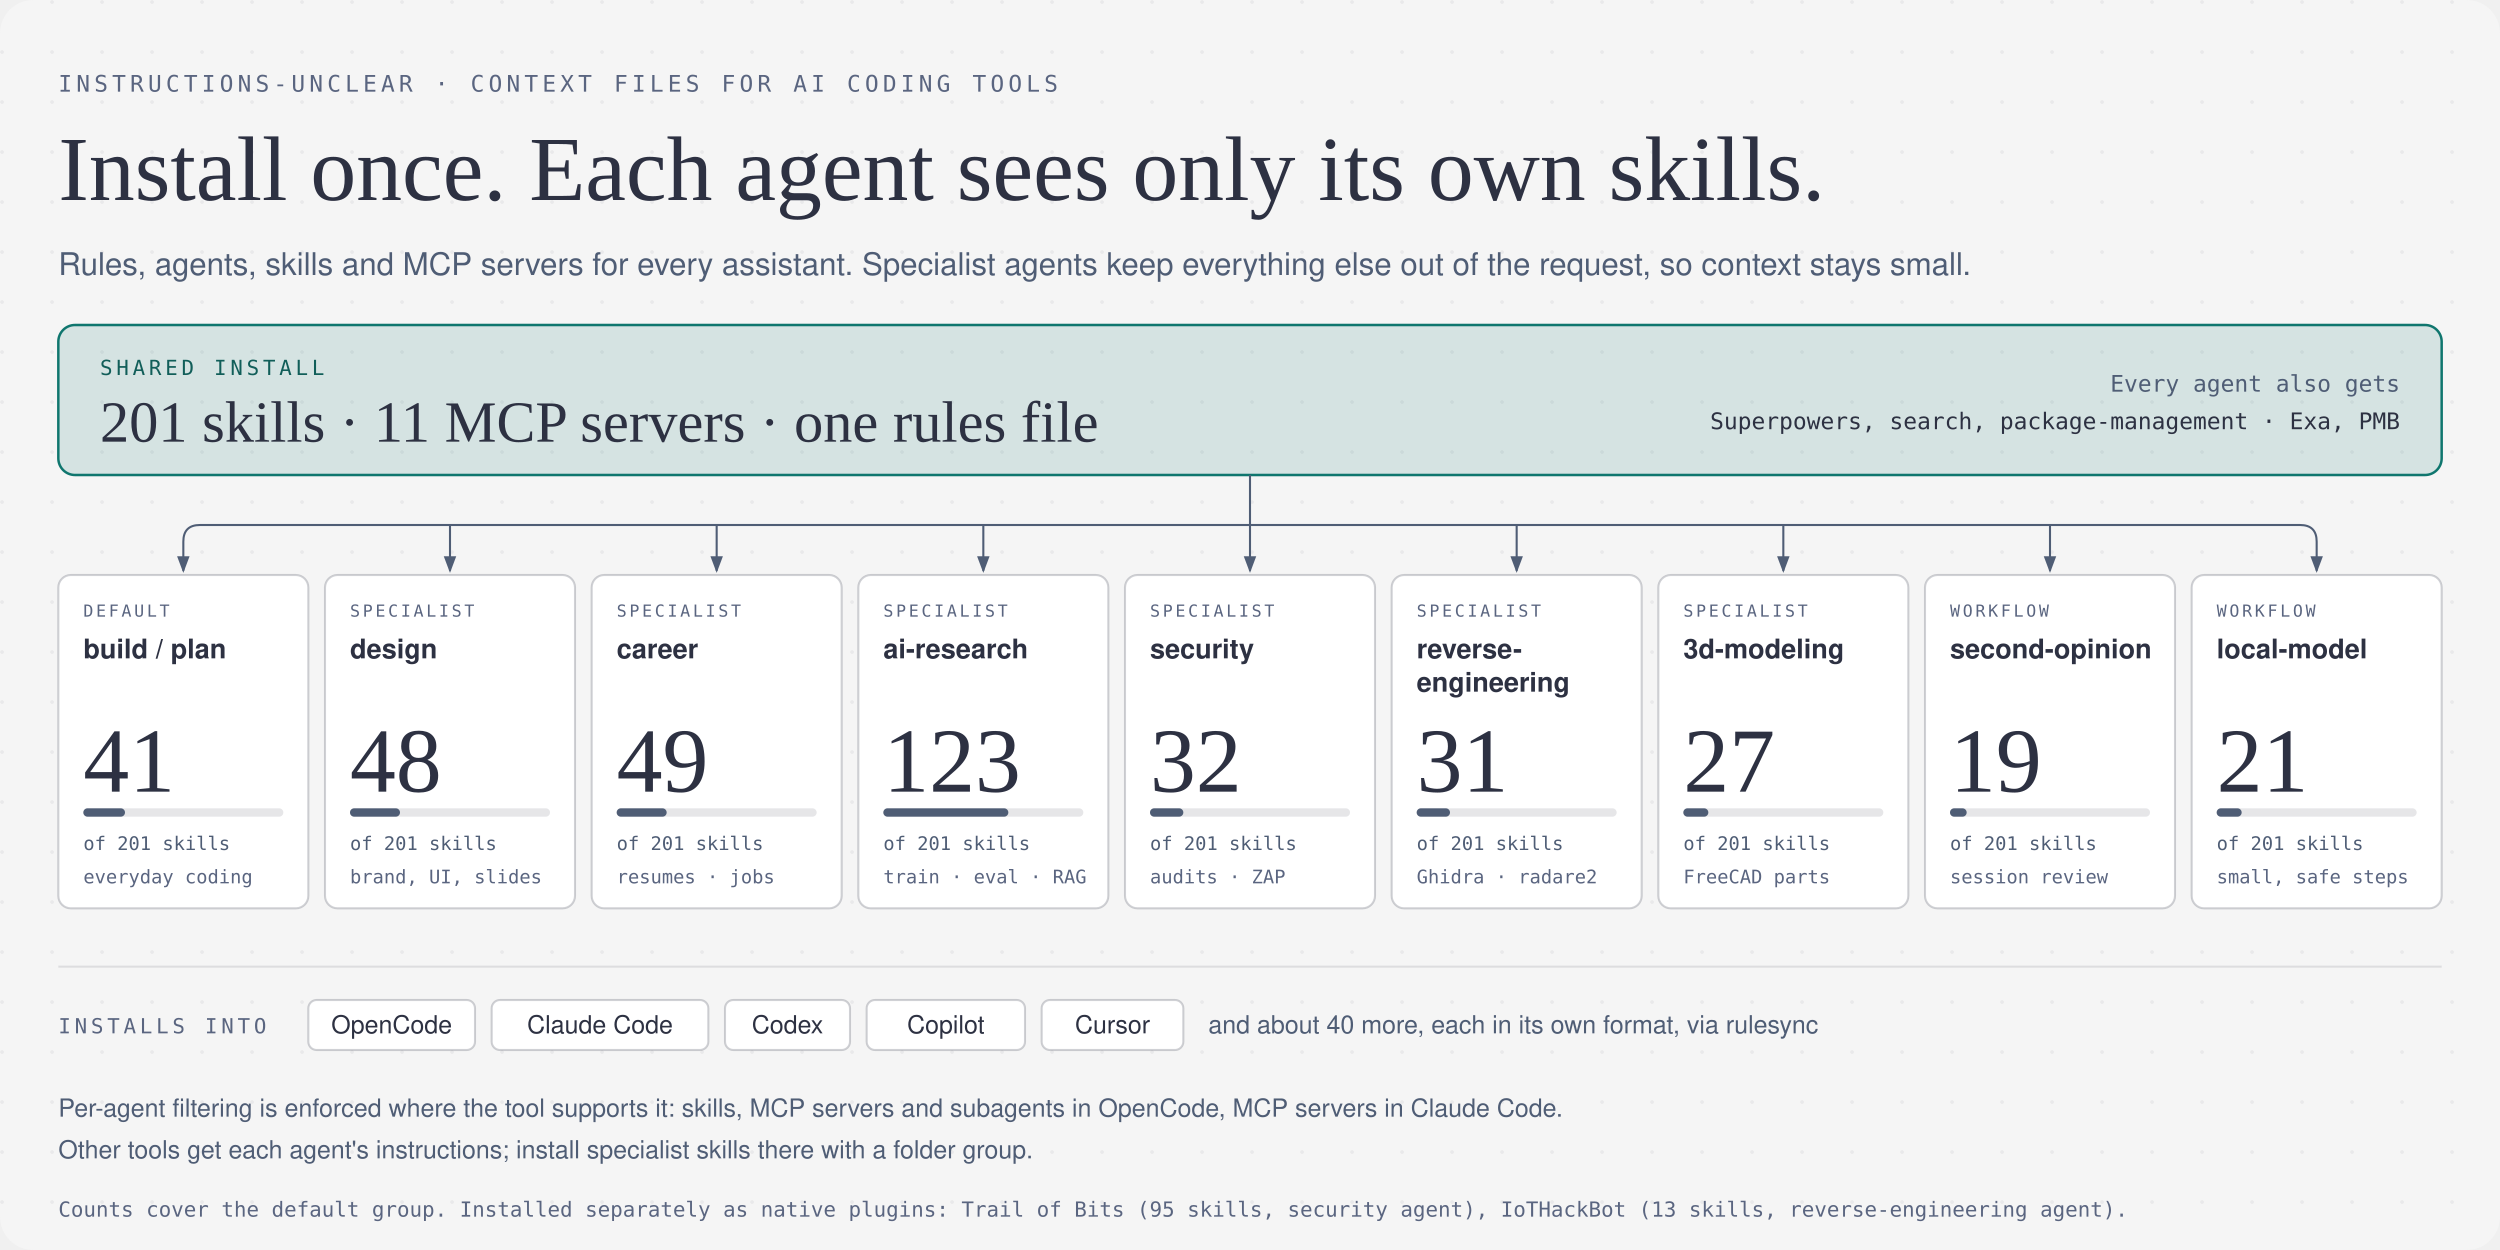
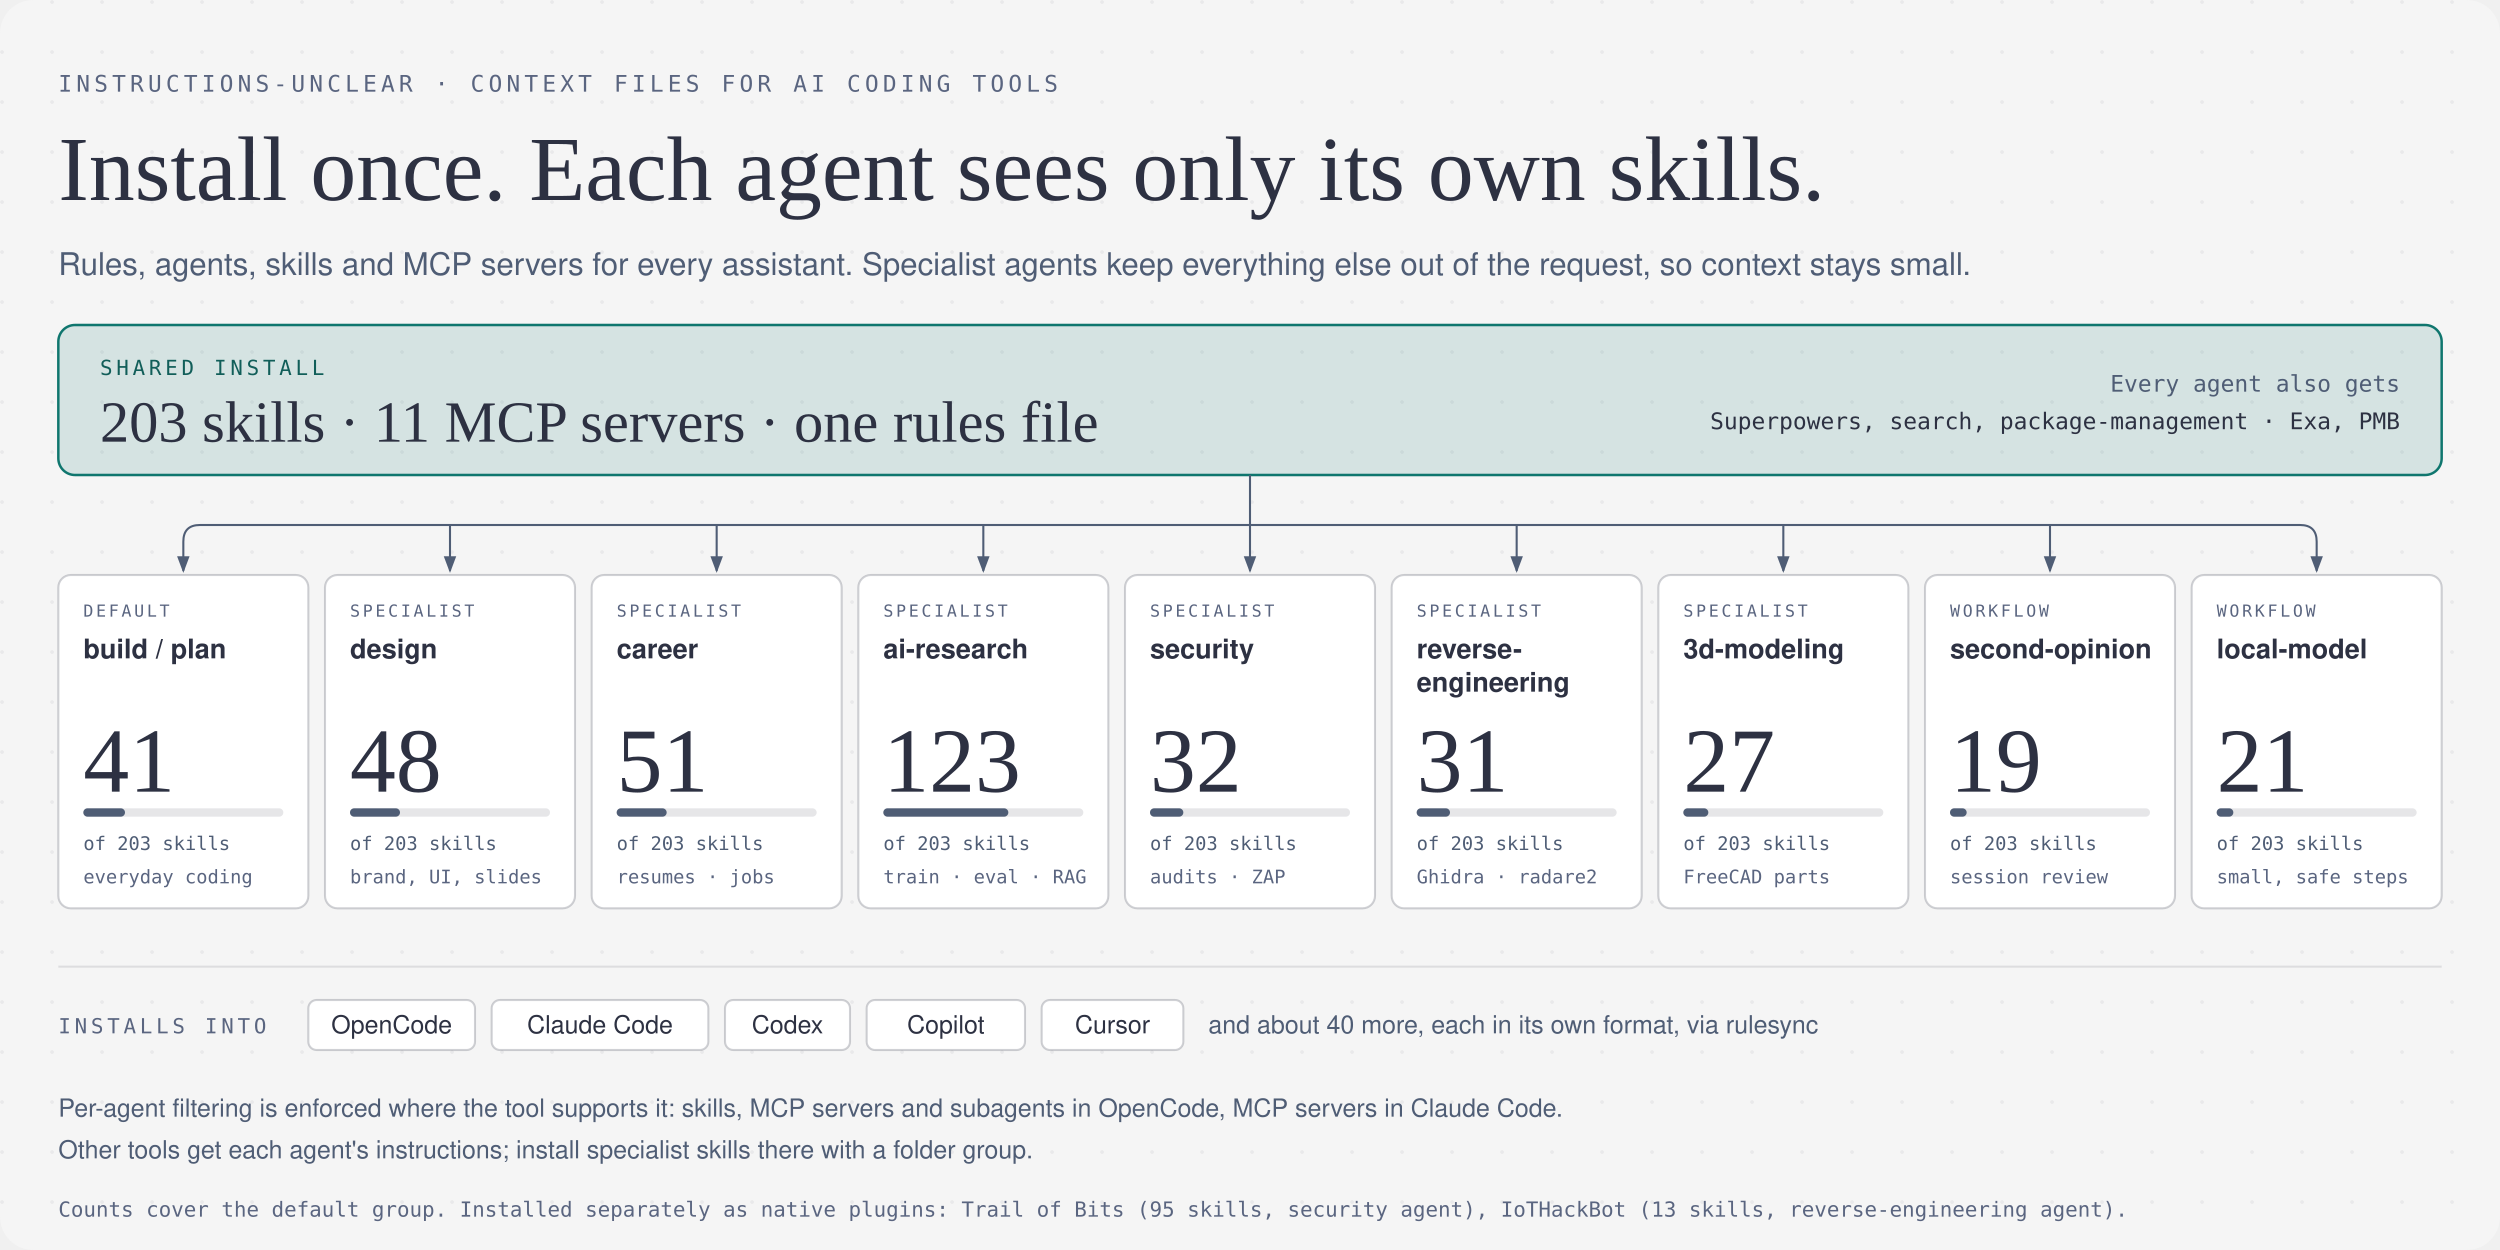
<svg xmlns="http://www.w3.org/2000/svg" viewBox="0 0 1200 600" width="1200" height="600" role="img" aria-labelledby="hero-title hero-desc">
  <defs>
    <pattern id="dots" width="24" height="24" patternUnits="userSpaceOnUse">
      <circle cx="1" cy="1" r="0.9" fill="rgba(45,49,66,0.10)" />
    </pattern>
    <marker id="arrow" markerWidth="8" markerHeight="6" refX="7" refY="3" orient="auto">
      <polygon points="0 0, 8 3, 0 6" fill="#4f5d75" />
    </marker>
  </defs>
  <rect width="1200" height="600" rx="16" fill="#f5f5f5" />
  <rect width="1200" height="600" rx="16" fill="url(#dots)" opacity="0.6" />
  <text x="28" y="44" fill="#5a6580" font-size="11" font-family="'Geist Mono', ui-monospace, SFMono-Regular, Menlo, Consolas, monospace" font-weight="500" letter-spacing="0.18em">INSTRUCTIONS-UNCLEAR · CONTEXT FILES FOR AI CODING TOOLS</text>
  <text x="28" y="96" fill="#2d3142" font-size="44" font-family="'Instrument Serif', Georgia, 'Times New Roman', serif">Install once. Each agent sees only its own skills.</text>
  <text x="28" y="132" fill="#4f5d75" font-size="15" font-family="'Geist', -apple-system, 'Segoe UI', Helvetica, Arial, sans-serif">Rules, agents, skills and MCP servers for every assistant. Specialist agents keep everything else out of the request, so context stays small.</text>
  <rect x="28" y="156" width="1144" height="72" rx="8" fill="rgba(15,118,110,0.14)" stroke="#0f766e" stroke-width="1.2" />
  <text x="48" y="180" fill="#115e59" font-size="10" font-family="'Geist Mono', ui-monospace, SFMono-Regular, Menlo, Consolas, monospace" font-weight="500" letter-spacing="0.18em">SHARED INSTALL</text>
-   <text x="48" y="212" fill="#2d3142" font-size="28" font-family="'Instrument Serif', Georgia, 'Times New Roman', serif">201 skills · 11 MCP servers · one rules file</text>
+   <text x="48" y="212" fill="#2d3142" font-size="28" font-family="'Instrument Serif', Georgia, 'Times New Roman', serif">203 skills · 11 MCP servers · one rules file</text>
  <text x="1152" y="188" fill="#4f5d75" font-size="11" font-family="'Geist Mono', ui-monospace, SFMono-Regular, Menlo, Consolas, monospace" text-anchor="end">Every agent also gets</text>
  <text x="1152" y="206" fill="#2d3142" font-size="11" font-family="'Geist Mono', ui-monospace, SFMono-Regular, Menlo, Consolas, monospace" text-anchor="end">Superpowers, search, package-management · Exa, PMB</text>
  <path d="M 600,228 V 252" fill="none" stroke="#4f5d75" stroke-width="1" />
  <path d="M 96,252 H 1104" fill="none" stroke="#4f5d75" stroke-width="1" />
  <path d="M 96,252 Q 88,252 88,260 V 274" fill="none" stroke="#4f5d75" stroke-width="1" marker-end="url(#arrow)" />
  <path d="M 216,252 V 274" fill="none" stroke="#4f5d75" stroke-width="1" marker-end="url(#arrow)" />
  <path d="M 344,252 V 274" fill="none" stroke="#4f5d75" stroke-width="1" marker-end="url(#arrow)" />
  <path d="M 472,252 V 274" fill="none" stroke="#4f5d75" stroke-width="1" marker-end="url(#arrow)" />
  <path d="M 600,252 V 274" fill="none" stroke="#4f5d75" stroke-width="1" marker-end="url(#arrow)" />
  <path d="M 728,252 V 274" fill="none" stroke="#4f5d75" stroke-width="1" marker-end="url(#arrow)" />
  <path d="M 856,252 V 274" fill="none" stroke="#4f5d75" stroke-width="1" marker-end="url(#arrow)" />
  <path d="M 984,252 V 274" fill="none" stroke="#4f5d75" stroke-width="1" marker-end="url(#arrow)" />
  <path d="M 1104,252 Q 1112,252 1112,260 V 274" fill="none" stroke="#4f5d75" stroke-width="1" marker-end="url(#arrow)" />
  <rect x="28" y="276" width="120" height="160" rx="6" fill="#ffffff" stroke="rgba(45,49,66,0.22)" stroke-width="1" />
  <text x="40" y="296" fill="#5a6580" font-size="8" font-family="'Geist Mono', ui-monospace, SFMono-Regular, Menlo, Consolas, monospace" font-weight="500" letter-spacing="0.16em">DEFAULT</text>
  <text x="40" y="316" fill="#2d3142" font-size="13" font-family="'Geist', -apple-system, 'Segoe UI', Helvetica, Arial, sans-serif" font-weight="600">build / plan</text>
  <text x="40" y="380" fill="#2d3142" font-size="44" font-family="'Instrument Serif', Georgia, 'Times New Roman', serif">41</text>
  <rect x="40" y="388" width="96" height="4" rx="2" fill="rgba(45,49,66,0.12)" />
  <rect x="40" y="388" width="20" height="4" rx="2" fill="#4f5d75" />
-   <text x="40" y="408" fill="#4f5d75" font-size="9" font-family="'Geist Mono', ui-monospace, SFMono-Regular, Menlo, Consolas, monospace">of 201 skills</text>
+   <text x="40" y="408" fill="#4f5d75" font-size="9" font-family="'Geist Mono', ui-monospace, SFMono-Regular, Menlo, Consolas, monospace">of 203 skills</text>
  <text x="40" y="424" fill="#5a6580" font-size="9" font-family="'Geist Mono', ui-monospace, SFMono-Regular, Menlo, Consolas, monospace">everyday coding</text>
  <rect x="156" y="276" width="120" height="160" rx="6" fill="#ffffff" stroke="rgba(45,49,66,0.22)" stroke-width="1" />
  <text x="168" y="296" fill="#5a6580" font-size="8" font-family="'Geist Mono', ui-monospace, SFMono-Regular, Menlo, Consolas, monospace" font-weight="500" letter-spacing="0.16em">SPECIALIST</text>
  <text x="168" y="316" fill="#2d3142" font-size="13" font-family="'Geist', -apple-system, 'Segoe UI', Helvetica, Arial, sans-serif" font-weight="600">design</text>
  <text x="168" y="380" fill="#2d3142" font-size="44" font-family="'Instrument Serif', Georgia, 'Times New Roman', serif">48</text>
  <rect x="168" y="388" width="96" height="4" rx="2" fill="rgba(45,49,66,0.12)" />
  <rect x="168" y="388" width="24" height="4" rx="2" fill="#4f5d75" />
-   <text x="168" y="408" fill="#4f5d75" font-size="9" font-family="'Geist Mono', ui-monospace, SFMono-Regular, Menlo, Consolas, monospace">of 201 skills</text>
+   <text x="168" y="408" fill="#4f5d75" font-size="9" font-family="'Geist Mono', ui-monospace, SFMono-Regular, Menlo, Consolas, monospace">of 203 skills</text>
  <text x="168" y="424" fill="#5a6580" font-size="9" font-family="'Geist Mono', ui-monospace, SFMono-Regular, Menlo, Consolas, monospace">brand, UI, slides</text>
  <rect x="284" y="276" width="120" height="160" rx="6" fill="#ffffff" stroke="rgba(45,49,66,0.22)" stroke-width="1" />
  <text x="296" y="296" fill="#5a6580" font-size="8" font-family="'Geist Mono', ui-monospace, SFMono-Regular, Menlo, Consolas, monospace" font-weight="500" letter-spacing="0.16em">SPECIALIST</text>
  <text x="296" y="316" fill="#2d3142" font-size="13" font-family="'Geist', -apple-system, 'Segoe UI', Helvetica, Arial, sans-serif" font-weight="600">career</text>
-   <text x="296" y="380" fill="#2d3142" font-size="44" font-family="'Instrument Serif', Georgia, 'Times New Roman', serif">49</text>
+   <text x="296" y="380" fill="#2d3142" font-size="44" font-family="'Instrument Serif', Georgia, 'Times New Roman', serif">51</text>
  <rect x="296" y="388" width="96" height="4" rx="2" fill="rgba(45,49,66,0.12)" />
  <rect x="296" y="388" width="24" height="4" rx="2" fill="#4f5d75" />
-   <text x="296" y="408" fill="#4f5d75" font-size="9" font-family="'Geist Mono', ui-monospace, SFMono-Regular, Menlo, Consolas, monospace">of 201 skills</text>
+   <text x="296" y="408" fill="#4f5d75" font-size="9" font-family="'Geist Mono', ui-monospace, SFMono-Regular, Menlo, Consolas, monospace">of 203 skills</text>
  <text x="296" y="424" fill="#5a6580" font-size="9" font-family="'Geist Mono', ui-monospace, SFMono-Regular, Menlo, Consolas, monospace">resumes · jobs</text>
  <rect x="412" y="276" width="120" height="160" rx="6" fill="#ffffff" stroke="rgba(45,49,66,0.22)" stroke-width="1" />
  <text x="424" y="296" fill="#5a6580" font-size="8" font-family="'Geist Mono', ui-monospace, SFMono-Regular, Menlo, Consolas, monospace" font-weight="500" letter-spacing="0.16em">SPECIALIST</text>
  <text x="424" y="316" fill="#2d3142" font-size="13" font-family="'Geist', -apple-system, 'Segoe UI', Helvetica, Arial, sans-serif" font-weight="600">ai-research</text>
  <text x="424" y="380" fill="#2d3142" font-size="44" font-family="'Instrument Serif', Georgia, 'Times New Roman', serif">123</text>
  <rect x="424" y="388" width="96" height="4" rx="2" fill="rgba(45,49,66,0.12)" />
  <rect x="424" y="388" width="60" height="4" rx="2" fill="#4f5d75" />
-   <text x="424" y="408" fill="#4f5d75" font-size="9" font-family="'Geist Mono', ui-monospace, SFMono-Regular, Menlo, Consolas, monospace">of 201 skills</text>
+   <text x="424" y="408" fill="#4f5d75" font-size="9" font-family="'Geist Mono', ui-monospace, SFMono-Regular, Menlo, Consolas, monospace">of 203 skills</text>
  <text x="424" y="424" fill="#5a6580" font-size="9" font-family="'Geist Mono', ui-monospace, SFMono-Regular, Menlo, Consolas, monospace">train · eval · RAG</text>
  <rect x="540" y="276" width="120" height="160" rx="6" fill="#ffffff" stroke="rgba(45,49,66,0.22)" stroke-width="1" />
  <text x="552" y="296" fill="#5a6580" font-size="8" font-family="'Geist Mono', ui-monospace, SFMono-Regular, Menlo, Consolas, monospace" font-weight="500" letter-spacing="0.16em">SPECIALIST</text>
  <text x="552" y="316" fill="#2d3142" font-size="13" font-family="'Geist', -apple-system, 'Segoe UI', Helvetica, Arial, sans-serif" font-weight="600">security</text>
  <text x="552" y="380" fill="#2d3142" font-size="44" font-family="'Instrument Serif', Georgia, 'Times New Roman', serif">32</text>
  <rect x="552" y="388" width="96" height="4" rx="2" fill="rgba(45,49,66,0.12)" />
  <rect x="552" y="388" width="16" height="4" rx="2" fill="#4f5d75" />
-   <text x="552" y="408" fill="#4f5d75" font-size="9" font-family="'Geist Mono', ui-monospace, SFMono-Regular, Menlo, Consolas, monospace">of 201 skills</text>
+   <text x="552" y="408" fill="#4f5d75" font-size="9" font-family="'Geist Mono', ui-monospace, SFMono-Regular, Menlo, Consolas, monospace">of 203 skills</text>
  <text x="552" y="424" fill="#5a6580" font-size="9" font-family="'Geist Mono', ui-monospace, SFMono-Regular, Menlo, Consolas, monospace">audits · ZAP</text>
  <rect x="668" y="276" width="120" height="160" rx="6" fill="#ffffff" stroke="rgba(45,49,66,0.22)" stroke-width="1" />
  <text x="680" y="296" fill="#5a6580" font-size="8" font-family="'Geist Mono', ui-monospace, SFMono-Regular, Menlo, Consolas, monospace" font-weight="500" letter-spacing="0.16em">SPECIALIST</text>
  <text x="680" y="316" fill="#2d3142" font-size="13" font-family="'Geist', -apple-system, 'Segoe UI', Helvetica, Arial, sans-serif" font-weight="600">reverse-</text>
  <text x="680" y="332" fill="#2d3142" font-size="13" font-family="'Geist', -apple-system, 'Segoe UI', Helvetica, Arial, sans-serif" font-weight="600">engineering</text>
  <text x="680" y="380" fill="#2d3142" font-size="44" font-family="'Instrument Serif', Georgia, 'Times New Roman', serif">31</text>
  <rect x="680" y="388" width="96" height="4" rx="2" fill="rgba(45,49,66,0.12)" />
  <rect x="680" y="388" width="16" height="4" rx="2" fill="#4f5d75" />
-   <text x="680" y="408" fill="#4f5d75" font-size="9" font-family="'Geist Mono', ui-monospace, SFMono-Regular, Menlo, Consolas, monospace">of 201 skills</text>
+   <text x="680" y="408" fill="#4f5d75" font-size="9" font-family="'Geist Mono', ui-monospace, SFMono-Regular, Menlo, Consolas, monospace">of 203 skills</text>
  <text x="680" y="424" fill="#5a6580" font-size="9" font-family="'Geist Mono', ui-monospace, SFMono-Regular, Menlo, Consolas, monospace">Ghidra · radare2</text>
  <rect x="796" y="276" width="120" height="160" rx="6" fill="#ffffff" stroke="rgba(45,49,66,0.22)" stroke-width="1" />
  <text x="808" y="296" fill="#5a6580" font-size="8" font-family="'Geist Mono', ui-monospace, SFMono-Regular, Menlo, Consolas, monospace" font-weight="500" letter-spacing="0.16em">SPECIALIST</text>
  <text x="808" y="316" fill="#2d3142" font-size="13" font-family="'Geist', -apple-system, 'Segoe UI', Helvetica, Arial, sans-serif" font-weight="600">3d-modeling</text>
  <text x="808" y="380" fill="#2d3142" font-size="44" font-family="'Instrument Serif', Georgia, 'Times New Roman', serif">27</text>
  <rect x="808" y="388" width="96" height="4" rx="2" fill="rgba(45,49,66,0.12)" />
  <rect x="808" y="388" width="12" height="4" rx="2" fill="#4f5d75" />
-   <text x="808" y="408" fill="#4f5d75" font-size="9" font-family="'Geist Mono', ui-monospace, SFMono-Regular, Menlo, Consolas, monospace">of 201 skills</text>
+   <text x="808" y="408" fill="#4f5d75" font-size="9" font-family="'Geist Mono', ui-monospace, SFMono-Regular, Menlo, Consolas, monospace">of 203 skills</text>
  <text x="808" y="424" fill="#5a6580" font-size="9" font-family="'Geist Mono', ui-monospace, SFMono-Regular, Menlo, Consolas, monospace">FreeCAD parts</text>
  <rect x="924" y="276" width="120" height="160" rx="6" fill="#ffffff" stroke="rgba(45,49,66,0.22)" stroke-width="1" />
  <text x="936" y="296" fill="#5a6580" font-size="8" font-family="'Geist Mono', ui-monospace, SFMono-Regular, Menlo, Consolas, monospace" font-weight="500" letter-spacing="0.16em">WORKFLOW</text>
  <text x="936" y="316" fill="#2d3142" font-size="13" font-family="'Geist', -apple-system, 'Segoe UI', Helvetica, Arial, sans-serif" font-weight="600">second-opinion</text>
  <text x="936" y="380" fill="#2d3142" font-size="44" font-family="'Instrument Serif', Georgia, 'Times New Roman', serif">19</text>
  <rect x="936" y="388" width="96" height="4" rx="2" fill="rgba(45,49,66,0.12)" />
  <rect x="936" y="388" width="8" height="4" rx="2" fill="#4f5d75" />
-   <text x="936" y="408" fill="#4f5d75" font-size="9" font-family="'Geist Mono', ui-monospace, SFMono-Regular, Menlo, Consolas, monospace">of 201 skills</text>
+   <text x="936" y="408" fill="#4f5d75" font-size="9" font-family="'Geist Mono', ui-monospace, SFMono-Regular, Menlo, Consolas, monospace">of 203 skills</text>
  <text x="936" y="424" fill="#5a6580" font-size="9" font-family="'Geist Mono', ui-monospace, SFMono-Regular, Menlo, Consolas, monospace">session review</text>
  <rect x="1052" y="276" width="120" height="160" rx="6" fill="#ffffff" stroke="rgba(45,49,66,0.22)" stroke-width="1" />
  <text x="1064" y="296" fill="#5a6580" font-size="8" font-family="'Geist Mono', ui-monospace, SFMono-Regular, Menlo, Consolas, monospace" font-weight="500" letter-spacing="0.16em">WORKFLOW</text>
  <text x="1064" y="316" fill="#2d3142" font-size="13" font-family="'Geist', -apple-system, 'Segoe UI', Helvetica, Arial, sans-serif" font-weight="600">local-model</text>
  <text x="1064" y="380" fill="#2d3142" font-size="44" font-family="'Instrument Serif', Georgia, 'Times New Roman', serif">21</text>
  <rect x="1064" y="388" width="96" height="4" rx="2" fill="rgba(45,49,66,0.12)" />
-   <rect x="1064" y="388" width="12" height="4" rx="2" fill="#4f5d75" />
-   <text x="1064" y="408" fill="#4f5d75" font-size="9" font-family="'Geist Mono', ui-monospace, SFMono-Regular, Menlo, Consolas, monospace">of 201 skills</text>
+   <rect x="1064" y="388" width="8" height="4" rx="2" fill="#4f5d75" />
+   <text x="1064" y="408" fill="#4f5d75" font-size="9" font-family="'Geist Mono', ui-monospace, SFMono-Regular, Menlo, Consolas, monospace">of 203 skills</text>
  <text x="1064" y="424" fill="#5a6580" font-size="9" font-family="'Geist Mono', ui-monospace, SFMono-Regular, Menlo, Consolas, monospace">small, safe steps</text>
  <line x1="28" y1="464" x2="1172" y2="464" stroke="rgba(45,49,66,0.12)" stroke-width="1" />
  <text x="28" y="496" fill="#5a6580" font-size="10" font-family="'Geist Mono', ui-monospace, SFMono-Regular, Menlo, Consolas, monospace" font-weight="500" letter-spacing="0.18em">INSTALLS INTO</text>
  <rect x="148" y="480" width="80" height="24" rx="4" fill="#ffffff" stroke="rgba(45,49,66,0.22)" stroke-width="1" />
  <text x="188" y="496" fill="#2d3142" font-size="12" font-family="'Geist', -apple-system, 'Segoe UI', Helvetica, Arial, sans-serif" font-weight="500" text-anchor="middle">OpenCode</text>
  <rect x="236" y="480" width="104" height="24" rx="4" fill="#ffffff" stroke="rgba(45,49,66,0.22)" stroke-width="1" />
  <text x="288" y="496" fill="#2d3142" font-size="12" font-family="'Geist', -apple-system, 'Segoe UI', Helvetica, Arial, sans-serif" font-weight="500" text-anchor="middle">Claude Code</text>
  <rect x="348" y="480" width="60" height="24" rx="4" fill="#ffffff" stroke="rgba(45,49,66,0.22)" stroke-width="1" />
  <text x="378" y="496" fill="#2d3142" font-size="12" font-family="'Geist', -apple-system, 'Segoe UI', Helvetica, Arial, sans-serif" font-weight="500" text-anchor="middle">Codex</text>
  <rect x="416" y="480" width="76" height="24" rx="4" fill="#ffffff" stroke="rgba(45,49,66,0.22)" stroke-width="1" />
  <text x="454" y="496" fill="#2d3142" font-size="12" font-family="'Geist', -apple-system, 'Segoe UI', Helvetica, Arial, sans-serif" font-weight="500" text-anchor="middle">Copilot</text>
  <rect x="500" y="480" width="68" height="24" rx="4" fill="#ffffff" stroke="rgba(45,49,66,0.22)" stroke-width="1" />
  <text x="534" y="496" fill="#2d3142" font-size="12" font-family="'Geist', -apple-system, 'Segoe UI', Helvetica, Arial, sans-serif" font-weight="500" text-anchor="middle">Cursor</text>
  <text x="580" y="496" fill="#4f5d75" font-size="12" font-family="'Geist', -apple-system, 'Segoe UI', Helvetica, Arial, sans-serif">and about 40 more, each in its own format, via rulesync</text>
  <text x="28" y="536" fill="#4f5d75" font-size="12" font-family="'Geist', -apple-system, 'Segoe UI', Helvetica, Arial, sans-serif">Per-agent filtering is enforced where the tool supports it: skills, MCP servers and subagents in OpenCode, MCP servers in Claude Code.</text>
  <text x="28" y="556" fill="#4f5d75" font-size="12" font-family="'Geist', -apple-system, 'Segoe UI', Helvetica, Arial, sans-serif">Other tools get each agent's instructions; install specialist skills there with a folder group.</text>
  <text x="28" y="584" fill="#5a6580" font-size="10" font-family="'Geist Mono', ui-monospace, SFMono-Regular, Menlo, Consolas, monospace">Counts cover the default group. Installed separately as native plugins: Trail of Bits (95 skills, security agent), IoTHackBot (13 skills, reverse-engineering agent).</text>
</svg>
